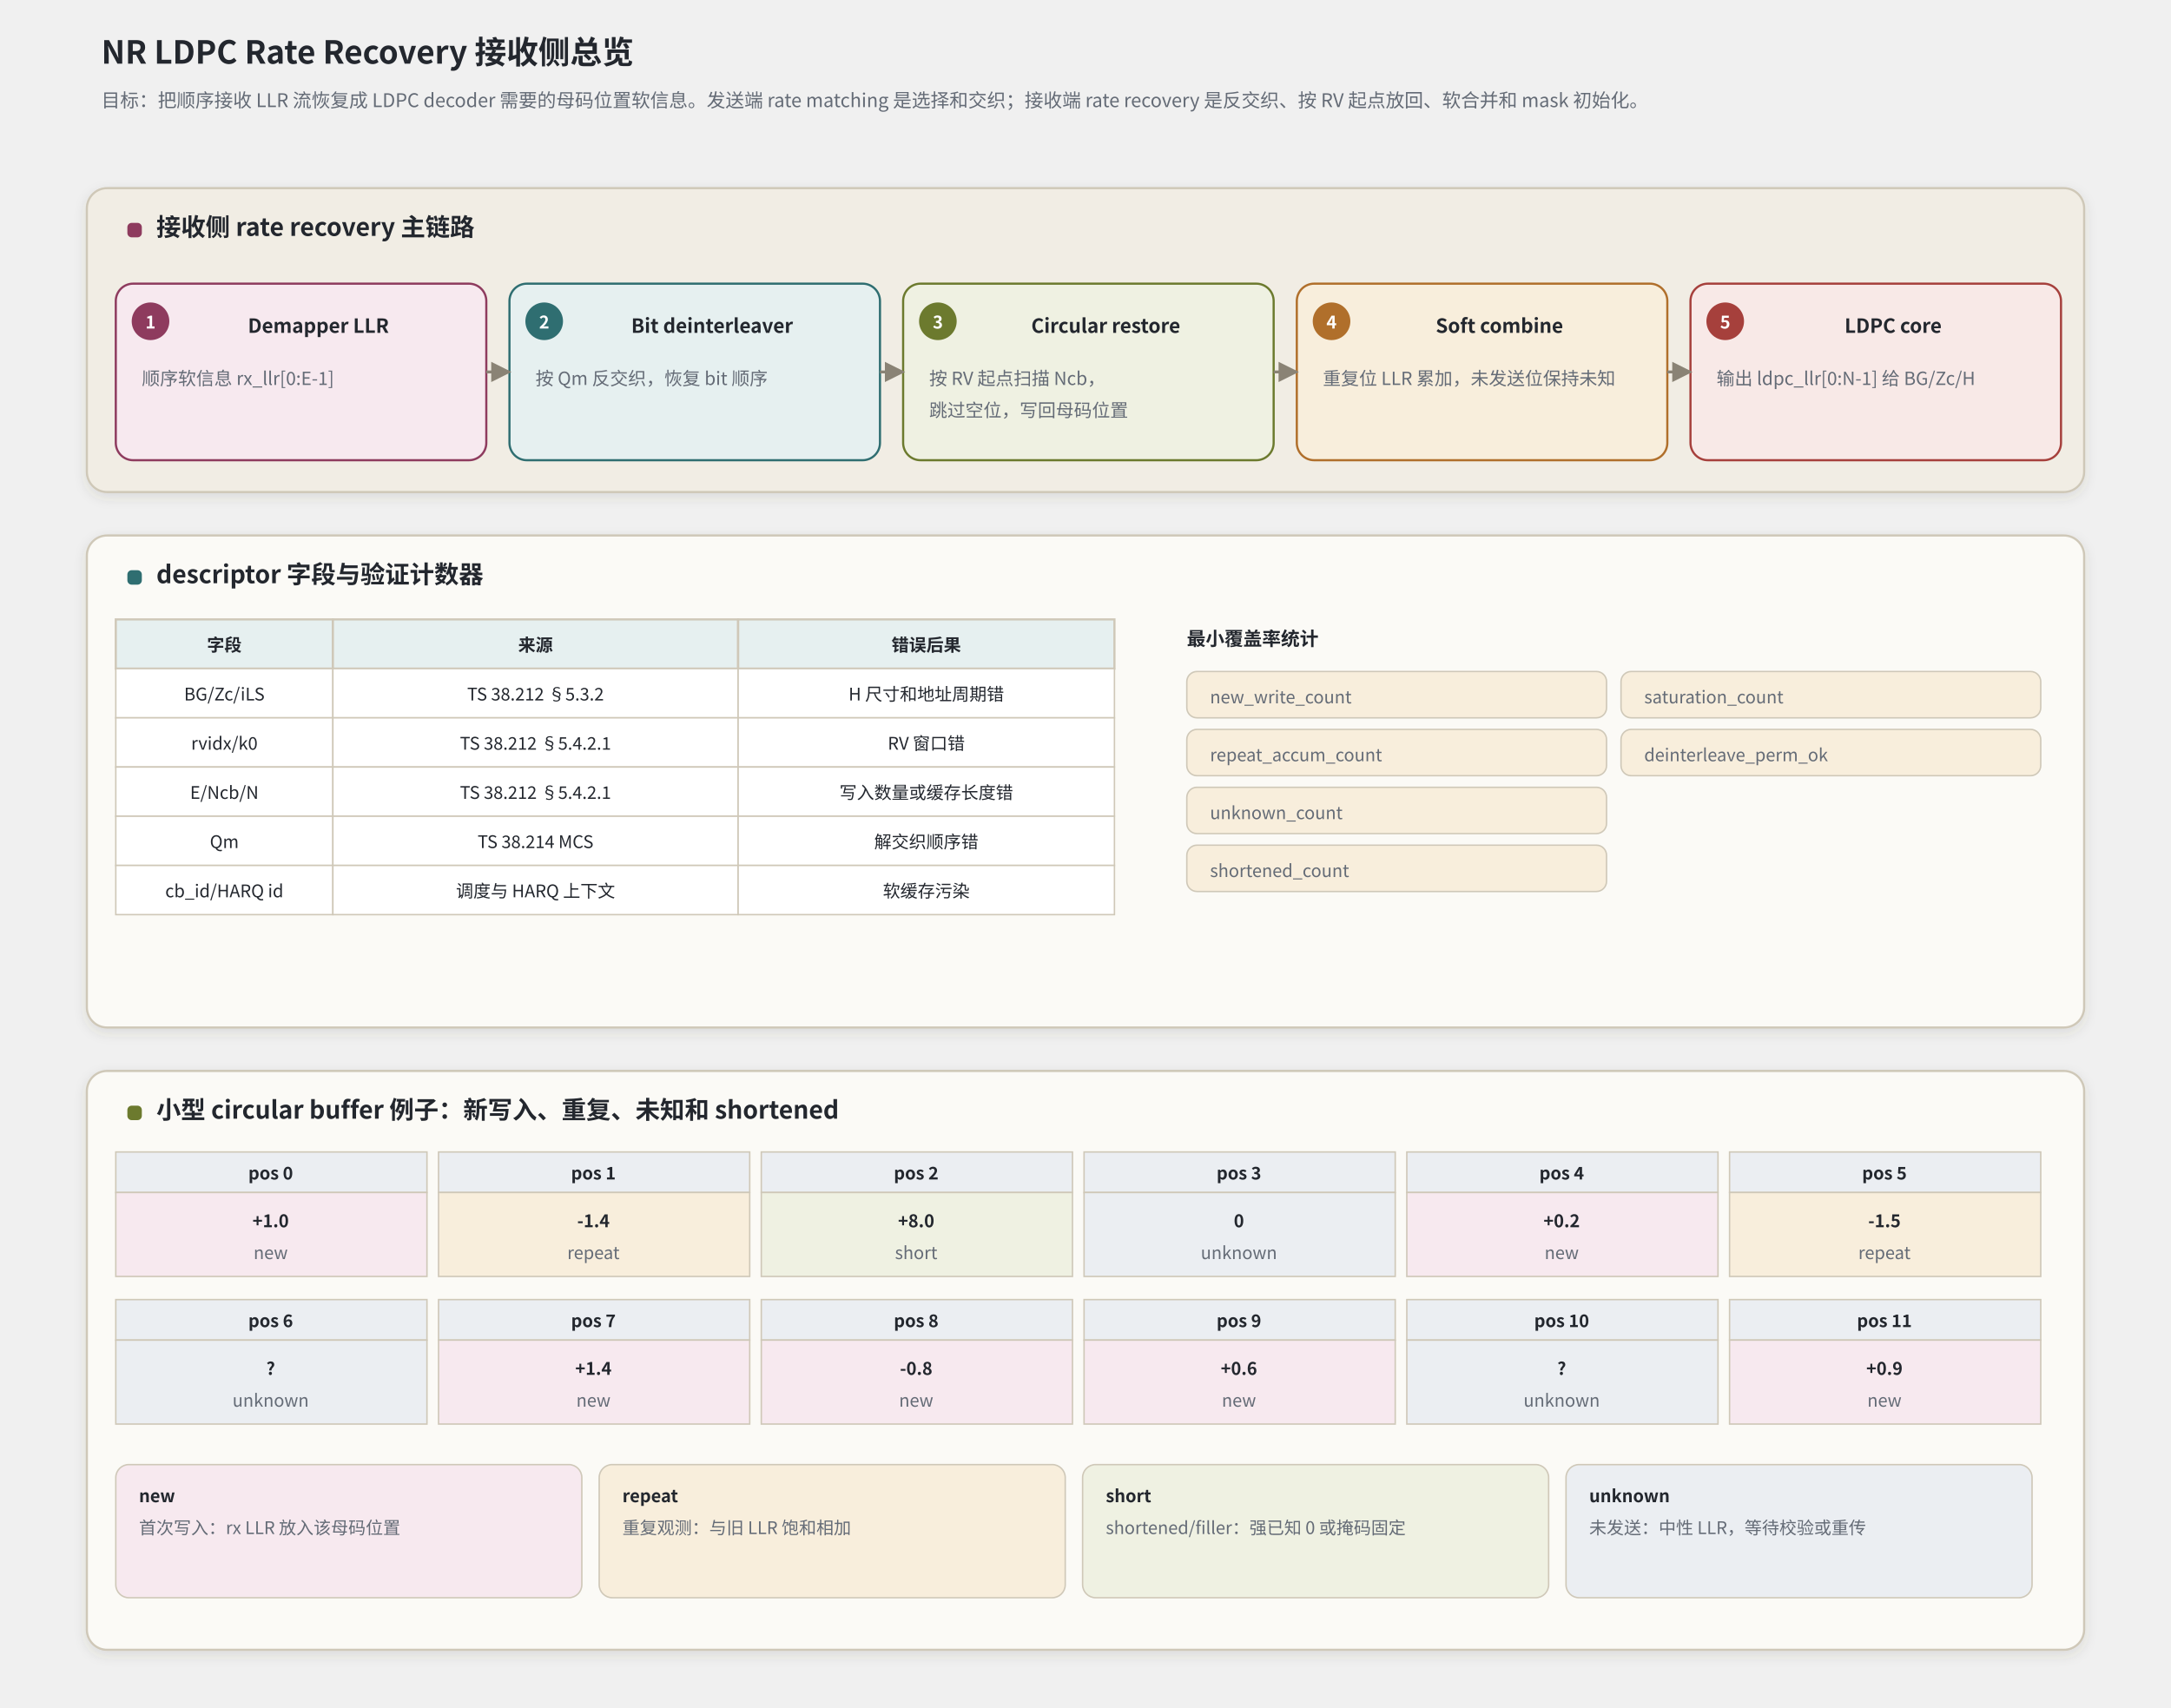
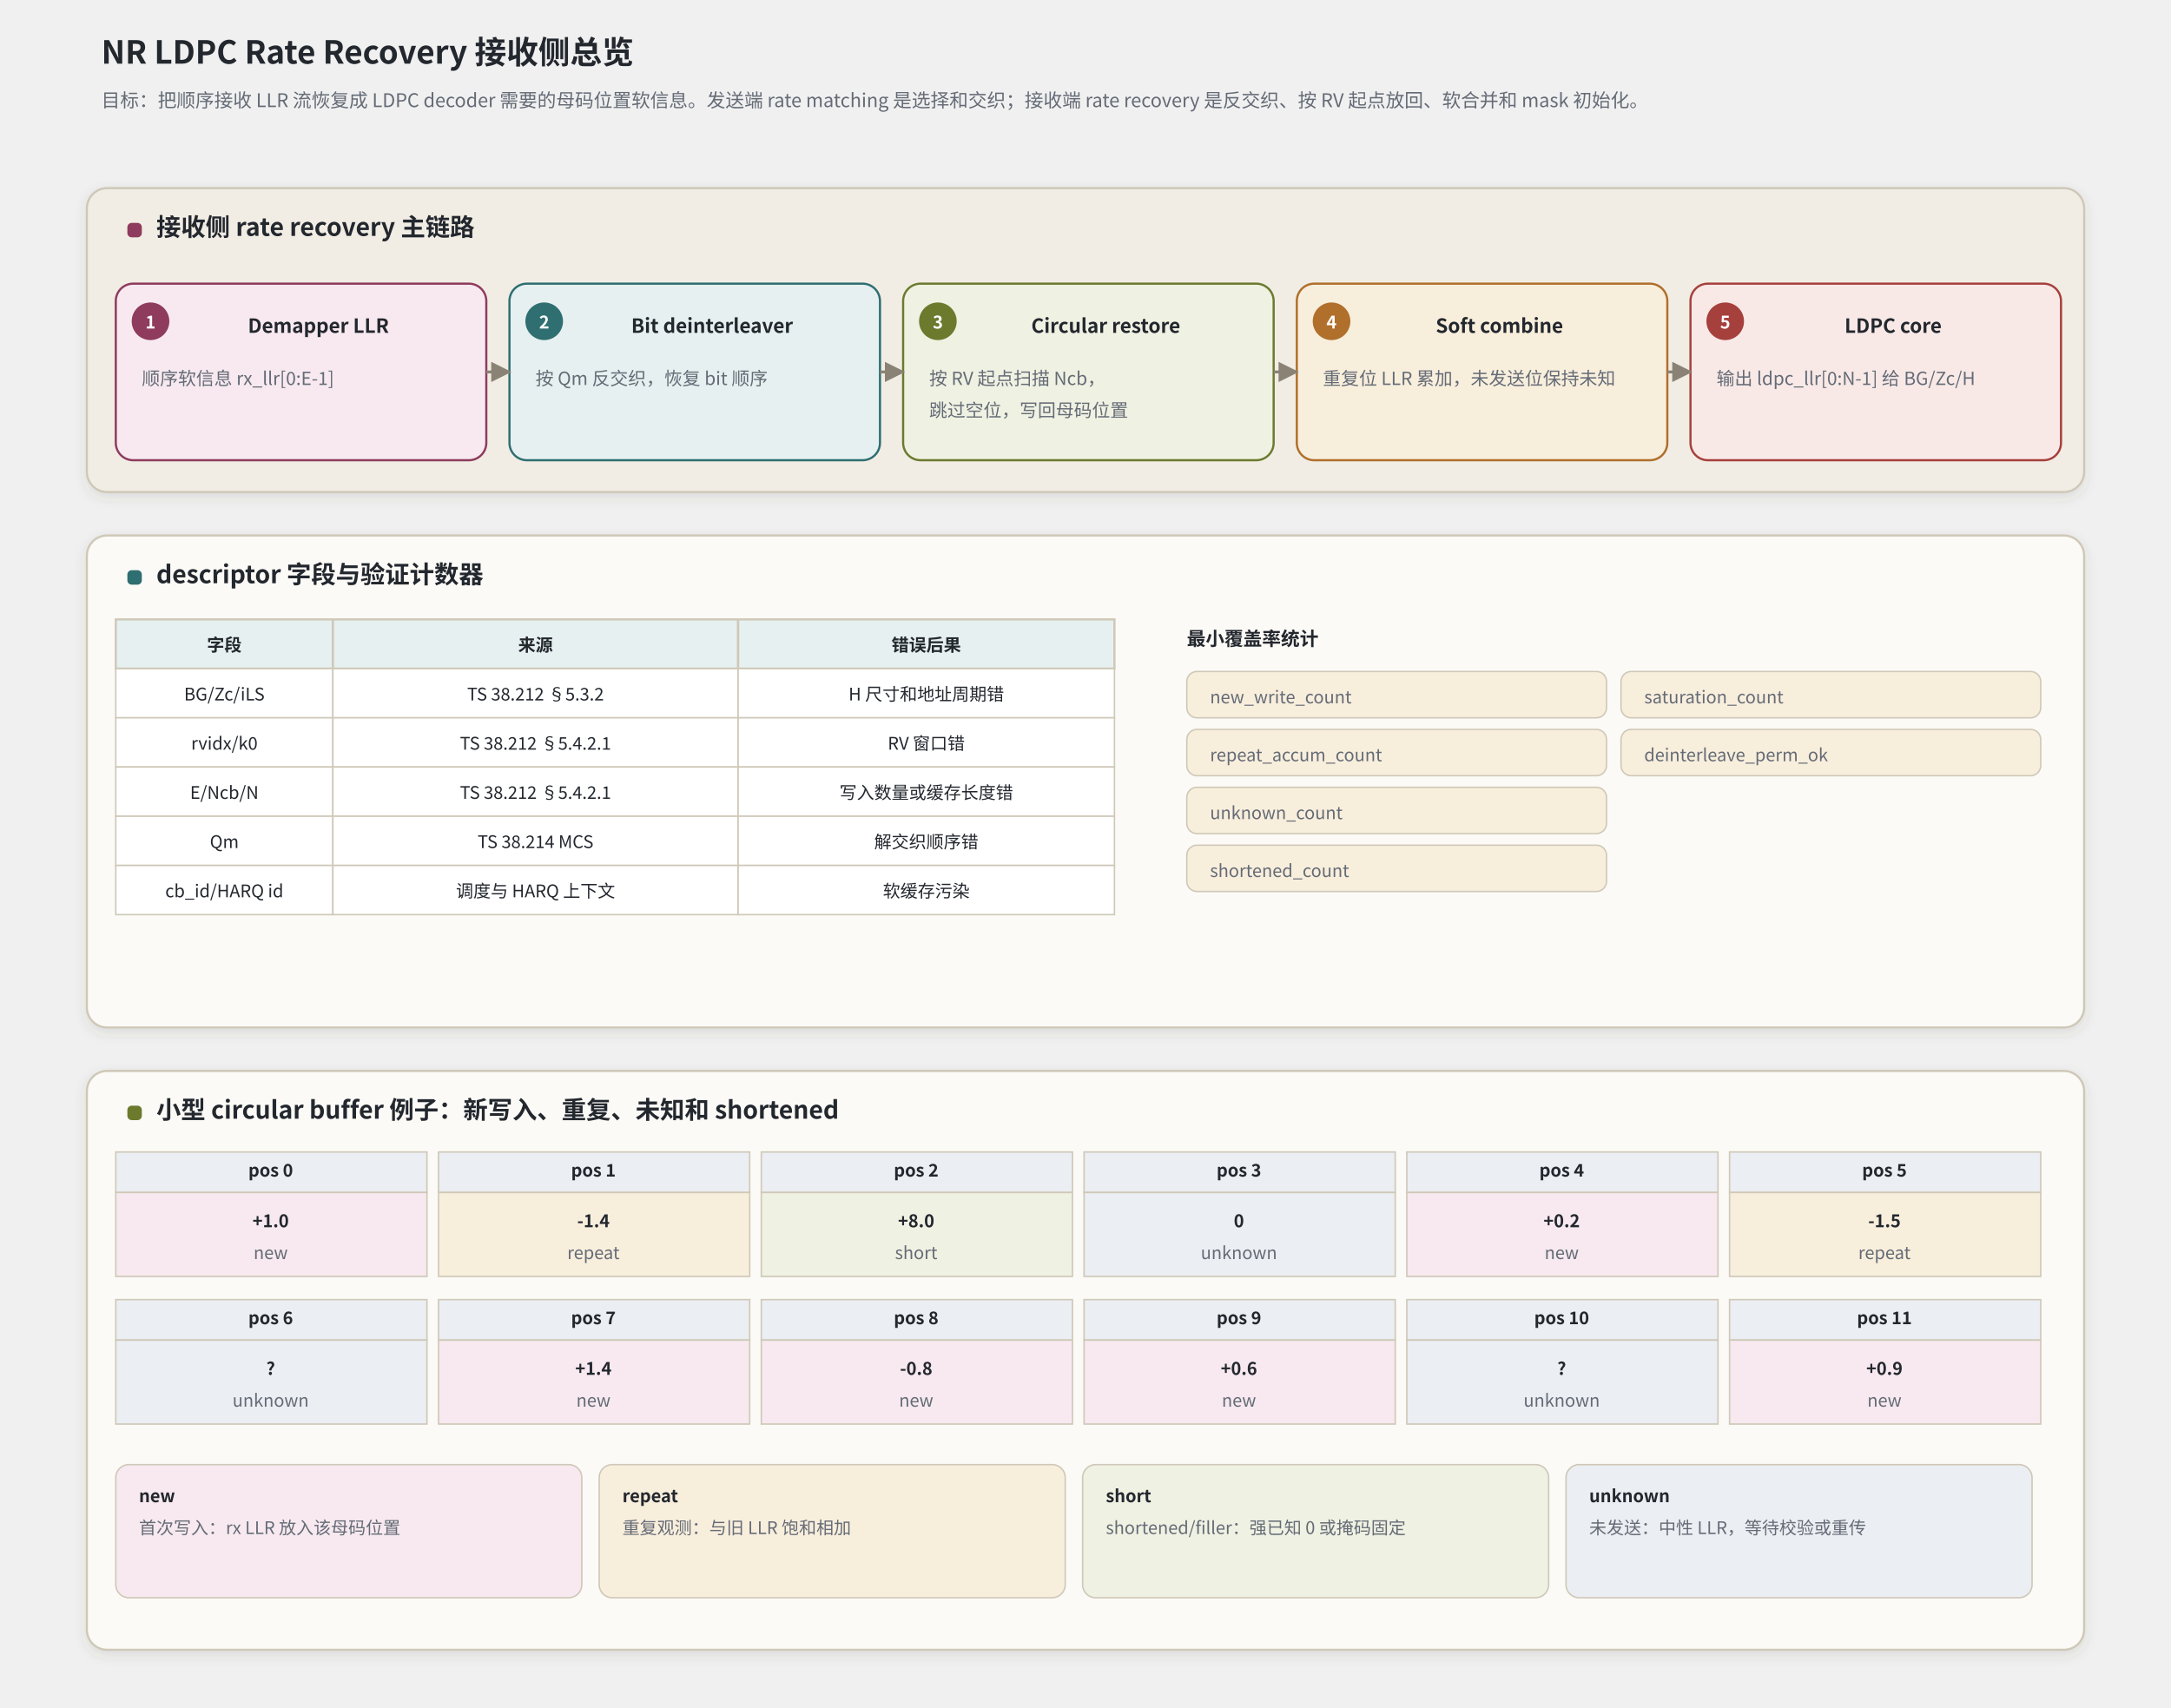
<svg xmlns="http://www.w3.org/2000/svg" width="1500" height="1180" viewBox="0 0 1500 1180" role="img" font-family="'Noto Sans CJK SC','Source Han Sans SC','PingFang SC','Microsoft YaHei',system-ui,sans-serif">
  <defs>
    <filter id="soft" x="-10%" y="-10%" width="125%" height="135%">
      <feDropShadow dx="0" dy="3" stdDeviation="4" flood-color="#4A4438" flood-opacity="0.12" />
    </filter>
    <marker id="arrow" viewBox="0 0 10 10" refX="9" refY="5" markerWidth="7" markerHeight="7" orient="auto-start-reverse">
      <path d="M 0 0 L 10 5 L 0 10 z" fill="#8A8375" />
    </marker>
  </defs>
  <text x="70" y="44" font-size="22" font-weight="700" class="free" fill="#23272E">NR LDPC Rate Recovery 接收侧总览</text>
  <text x="70" y="74" font-size="13" class="free" fill="#646B76">目标：把顺序接收 LLR 流恢复成 LDPC decoder 需要的母码位置软信息。发送端 rate matching 是选择和交织；接收端 rate recovery 是反交织、按 RV 起点放回、软合并和 mask 初始化。</text>
  <g filter="url(#soft)">
    <rect x="60" y="130" width="1380" height="210" rx="14" fill="#F1EDE4" stroke="#CFC8B8" stroke-width="1.5" />
  </g>
  <rect x="88" y="154" width="10" height="10" rx="3" fill="#8E3B5E" />
  <text x="108" y="163" font-size="17" font-weight="700" fill="#23272E">接收侧 rate recovery 主链路</text>
  <g font-size="12.5" fill="#23272E">
    <rect x="80" y="196" width="256" height="122" rx="12" fill="#F7E9EF" stroke="#8E3B5E" stroke-width="1.5" />
    <circle cx="104" cy="222" r="13" fill="#8E3B5E" />
    <text x="104" y="227" text-anchor="middle" font-size="12" font-weight="700" fill="#FFFFFF">1</text>
    <text x="220" y="230" font-size="13.5" font-weight="700" text-anchor="middle">Demapper LLR</text>
    <text x="98" y="266" fill="#646B76">顺序软信息 rx_llr[0:E-1]</text>
    <rect x="352" y="196" width="256" height="122" rx="12" fill="#E6F0F0" stroke="#2F6E71" stroke-width="1.5" />
    <circle cx="376" cy="222" r="13" fill="#2F6E71" />
    <text x="376" y="227" text-anchor="middle" font-size="12" font-weight="700" fill="#FFFFFF">2</text>
    <text x="492" y="230" font-size="13.5" font-weight="700" text-anchor="middle">Bit deinterleaver</text>
    <text x="370" y="266" fill="#646B76">按 Qm 反交织，恢复 bit 顺序</text>
    <rect x="624" y="196" width="256" height="122" rx="12" fill="#EFF1E2" stroke="#6C7A2E" stroke-width="1.5" />
    <circle cx="648" cy="222" r="13" fill="#6C7A2E" />
    <text x="648" y="227" text-anchor="middle" font-size="12" font-weight="700" fill="#FFFFFF">3</text>
    <text x="764" y="230" font-size="13.5" font-weight="700" text-anchor="middle">Circular restore</text>
    <text x="642" y="266" fill="#646B76">按 RV 起点扫描 Ncb，</text>
    <text x="642" y="288" fill="#646B76">跳过空位，写回母码位置</text>
    <rect x="896" y="196" width="256" height="122" rx="12" fill="#F8EEDC" stroke="#B06F2B" stroke-width="1.5" />
    <circle cx="920" cy="222" r="13" fill="#B06F2B" />
    <text x="920" y="227" text-anchor="middle" font-size="12" font-weight="700" fill="#FFFFFF">4</text>
    <text x="1036" y="230" font-size="13.5" font-weight="700" text-anchor="middle">Soft combine</text>
    <text x="914" y="266" fill="#646B76">重复位 LLR 累加，未发送位保持未知</text>
    <rect x="1168" y="196" width="256" height="122" rx="12" fill="#F8E9E7" stroke="#A6403C" stroke-width="1.5" />
    <circle cx="1192" cy="222" r="13" fill="#A6403C" />
    <text x="1192" y="227" text-anchor="middle" font-size="12" font-weight="700" fill="#FFFFFF">5</text>
    <text x="1308" y="230" font-size="13.5" font-weight="700" text-anchor="middle">LDPC core</text>
    <text x="1186" y="266" fill="#646B76">输出 ldpc_llr[0:N-1] 给 BG/Zc/H</text>
  </g>
  <g stroke="#8A8375" stroke-width="2" fill="none">
    <path d="M 336 257 H 352" marker-end="url(#arrow)" />
    <path d="M 608 257 H 624" marker-end="url(#arrow)" />
    <path d="M 880 257 H 896" marker-end="url(#arrow)" />
    <path d="M 1152 257 H 1168" marker-end="url(#arrow)" />
  </g>
  <g filter="url(#soft)">
    <rect x="60" y="370" width="1380" height="340" rx="14" fill="#FBFAF6" stroke="#CFC8B8" stroke-width="1.5" />
  </g>
  <rect x="88" y="394" width="10" height="10" rx="3" fill="#2F6E71" />
  <text x="108" y="403" font-size="17" font-weight="700" fill="#23272E">descriptor 字段与验证计数器</text>
  <g font-size="12" fill="#23272E">
    <rect x="80" y="428" width="150" height="34" fill="#E6F0F0" stroke="#CFC8B8" stroke-width="1.5" />
    <text x="155" y="450" text-anchor="middle" font-weight="700">字段</text>
    <rect x="230" y="428" width="280" height="34" fill="#E6F0F0" stroke="#CFC8B8" stroke-width="1.5" />
    <text x="370" y="450" text-anchor="middle" font-weight="700">来源</text>
    <rect x="510" y="428" width="260" height="34" fill="#E6F0F0" stroke="#CFC8B8" stroke-width="1.5" />
    <text x="640" y="450" text-anchor="middle" font-weight="700">错误后果</text>
    <rect x="80" y="462" width="150" height="34" fill="#FFFFFF" stroke="#CFC8B8" stroke-width="1" />
    <text x="155" y="484" text-anchor="middle">BG/Zc/iLS</text>
    <rect x="230" y="462" width="280" height="34" fill="#FFFFFF" stroke="#CFC8B8" stroke-width="1" />
    <text x="370" y="484" text-anchor="middle">TS 38.212 §5.3.2</text>
    <rect x="510" y="462" width="260" height="34" fill="#FFFFFF" stroke="#CFC8B8" stroke-width="1" />
    <text x="640" y="484" text-anchor="middle">H 尺寸和地址周期错</text>
    <rect x="80" y="496" width="150" height="34" fill="#FFFFFF" stroke="#CFC8B8" stroke-width="1" />
    <text x="155" y="518" text-anchor="middle">rvidx/k0</text>
    <rect x="230" y="496" width="280" height="34" fill="#FFFFFF" stroke="#CFC8B8" stroke-width="1" />
    <text x="370" y="518" text-anchor="middle">TS 38.212 §5.4.2.1</text>
    <rect x="510" y="496" width="260" height="34" fill="#FFFFFF" stroke="#CFC8B8" stroke-width="1" />
    <text x="640" y="518" text-anchor="middle">RV 窗口错</text>
    <rect x="80" y="530" width="150" height="34" fill="#FFFFFF" stroke="#CFC8B8" stroke-width="1" />
    <text x="155" y="552" text-anchor="middle">E/Ncb/N</text>
    <rect x="230" y="530" width="280" height="34" fill="#FFFFFF" stroke="#CFC8B8" stroke-width="1" />
    <text x="370" y="552" text-anchor="middle">TS 38.212 §5.4.2.1</text>
    <rect x="510" y="530" width="260" height="34" fill="#FFFFFF" stroke="#CFC8B8" stroke-width="1" />
    <text x="640" y="552" text-anchor="middle">写入数量或缓存长度错</text>
    <rect x="80" y="564" width="150" height="34" fill="#FFFFFF" stroke="#CFC8B8" stroke-width="1" />
    <text x="155" y="586" text-anchor="middle">Qm</text>
    <rect x="230" y="564" width="280" height="34" fill="#FFFFFF" stroke="#CFC8B8" stroke-width="1" />
    <text x="370" y="586" text-anchor="middle">TS 38.214 MCS</text>
    <rect x="510" y="564" width="260" height="34" fill="#FFFFFF" stroke="#CFC8B8" stroke-width="1" />
    <text x="640" y="586" text-anchor="middle">解交织顺序错</text>
    <rect x="80" y="598" width="150" height="34" fill="#FFFFFF" stroke="#CFC8B8" stroke-width="1" />
    <text x="155" y="620" text-anchor="middle">cb_id/HARQ id</text>
    <rect x="230" y="598" width="280" height="34" fill="#FFFFFF" stroke="#CFC8B8" stroke-width="1" />
    <text x="370" y="620" text-anchor="middle">调度与 HARQ 上下文</text>
    <rect x="510" y="598" width="260" height="34" fill="#FFFFFF" stroke="#CFC8B8" stroke-width="1" />
    <text x="640" y="620" text-anchor="middle">软缓存污染</text>
  </g>
  <text x="820" y="446" font-size="13" font-weight="700" fill="#23272E">最小覆盖率统计</text>
  <g font-size="12" fill="#646B76">
    <rect x="820" y="464" width="290" height="32" rx="7" fill="#F8EEDC" stroke="#CFC8B8" stroke-width="1" />
    <text x="836" y="486">new_write_count</text>
    <rect x="820" y="504" width="290" height="32" rx="7" fill="#F8EEDC" stroke="#CFC8B8" stroke-width="1" />
    <text x="836" y="526">repeat_accum_count</text>
    <rect x="820" y="544" width="290" height="32" rx="7" fill="#F8EEDC" stroke="#CFC8B8" stroke-width="1" />
    <text x="836" y="566">unknown_count</text>
    <rect x="820" y="584" width="290" height="32" rx="7" fill="#F8EEDC" stroke="#CFC8B8" stroke-width="1" />
    <text x="836" y="606">shortened_count</text>
    <rect x="1120" y="464" width="290" height="32" rx="7" fill="#F8EEDC" stroke="#CFC8B8" stroke-width="1" />
    <text x="1136" y="486">saturation_count</text>
    <rect x="1120" y="504" width="290" height="32" rx="7" fill="#F8EEDC" stroke="#CFC8B8" stroke-width="1" />
    <text x="1136" y="526">deinterleave_perm_ok</text>
  </g>
  <g filter="url(#soft)">
    <rect x="60" y="740" width="1380" height="400" rx="14" fill="#FBFAF6" stroke="#CFC8B8" stroke-width="1.5" />
  </g>
  <rect x="88" y="764" width="10" height="10" rx="3" fill="#6C7A2E" />
  <text x="108" y="773" font-size="17" font-weight="700" fill="#23272E">小型 circular buffer 例子：新写入、重复、未知和 shortened</text>
  <g font-size="12" fill="#23272E">
    <rect x="80" y="796" width="215" height="28" fill="#EBEEF2" stroke="#CFC8B8" stroke-width="1" />
-     <text x="187" y="815" text-anchor="middle" font-weight="700">pos 0</text>
+     <text x="187" y="813" text-anchor="middle" font-weight="700">pos 0</text>
    <rect x="303" y="796" width="215" height="28" fill="#EBEEF2" stroke="#CFC8B8" stroke-width="1" />
-     <text x="410" y="815" text-anchor="middle" font-weight="700">pos 1</text>
+     <text x="410" y="813" text-anchor="middle" font-weight="700">pos 1</text>
    <rect x="526" y="796" width="215" height="28" fill="#EBEEF2" stroke="#CFC8B8" stroke-width="1" />
-     <text x="633" y="815" text-anchor="middle" font-weight="700">pos 2</text>
+     <text x="633" y="813" text-anchor="middle" font-weight="700">pos 2</text>
    <rect x="749" y="796" width="215" height="28" fill="#EBEEF2" stroke="#CFC8B8" stroke-width="1" />
-     <text x="856" y="815" text-anchor="middle" font-weight="700">pos 3</text>
+     <text x="856" y="813" text-anchor="middle" font-weight="700">pos 3</text>
    <rect x="972" y="796" width="215" height="28" fill="#EBEEF2" stroke="#CFC8B8" stroke-width="1" />
-     <text x="1079" y="815" text-anchor="middle" font-weight="700">pos 4</text>
+     <text x="1079" y="813" text-anchor="middle" font-weight="700">pos 4</text>
    <rect x="1195" y="796" width="215" height="28" fill="#EBEEF2" stroke="#CFC8B8" stroke-width="1" />
-     <text x="1302" y="815" text-anchor="middle" font-weight="700">pos 5</text>
+     <text x="1302" y="813" text-anchor="middle" font-weight="700">pos 5</text>
    <rect x="80" y="824" width="215" height="58" fill="#F7E9EF" stroke="#CFC8B8" stroke-width="1" />
    <text x="187" y="848" text-anchor="middle" font-weight="700">+1.0</text>
    <text x="187" y="870" text-anchor="middle" fill="#646B76">new</text>
    <rect x="303" y="824" width="215" height="58" fill="#F8EEDC" stroke="#CFC8B8" stroke-width="1" />
    <text x="410" y="848" text-anchor="middle" font-weight="700">-1.4</text>
    <text x="410" y="870" text-anchor="middle" fill="#646B76">repeat</text>
    <rect x="526" y="824" width="215" height="58" fill="#EFF1E2" stroke="#CFC8B8" stroke-width="1" />
    <text x="633" y="848" text-anchor="middle" font-weight="700">+8.0</text>
    <text x="633" y="870" text-anchor="middle" fill="#646B76">short</text>
    <rect x="749" y="824" width="215" height="58" fill="#EBEEF2" stroke="#CFC8B8" stroke-width="1" />
    <text x="856" y="848" text-anchor="middle" font-weight="700">0</text>
    <text x="856" y="870" text-anchor="middle" fill="#646B76">unknown</text>
    <rect x="972" y="824" width="215" height="58" fill="#F7E9EF" stroke="#CFC8B8" stroke-width="1" />
    <text x="1079" y="848" text-anchor="middle" font-weight="700">+0.2</text>
    <text x="1079" y="870" text-anchor="middle" fill="#646B76">new</text>
    <rect x="1195" y="824" width="215" height="58" fill="#F8EEDC" stroke="#CFC8B8" stroke-width="1" />
    <text x="1302" y="848" text-anchor="middle" font-weight="700">-1.5</text>
    <text x="1302" y="870" text-anchor="middle" fill="#646B76">repeat</text>
    <rect x="80" y="898" width="215" height="28" fill="#EBEEF2" stroke="#CFC8B8" stroke-width="1" />
-     <text x="187" y="917" text-anchor="middle" font-weight="700">pos 6</text>
+     <text x="187" y="915" text-anchor="middle" font-weight="700">pos 6</text>
    <rect x="303" y="898" width="215" height="28" fill="#EBEEF2" stroke="#CFC8B8" stroke-width="1" />
-     <text x="410" y="917" text-anchor="middle" font-weight="700">pos 7</text>
+     <text x="410" y="915" text-anchor="middle" font-weight="700">pos 7</text>
    <rect x="526" y="898" width="215" height="28" fill="#EBEEF2" stroke="#CFC8B8" stroke-width="1" />
-     <text x="633" y="917" text-anchor="middle" font-weight="700">pos 8</text>
+     <text x="633" y="915" text-anchor="middle" font-weight="700">pos 8</text>
    <rect x="749" y="898" width="215" height="28" fill="#EBEEF2" stroke="#CFC8B8" stroke-width="1" />
-     <text x="856" y="917" text-anchor="middle" font-weight="700">pos 9</text>
+     <text x="856" y="915" text-anchor="middle" font-weight="700">pos 9</text>
    <rect x="972" y="898" width="215" height="28" fill="#EBEEF2" stroke="#CFC8B8" stroke-width="1" />
-     <text x="1079" y="917" text-anchor="middle" font-weight="700">pos 10</text>
+     <text x="1079" y="915" text-anchor="middle" font-weight="700">pos 10</text>
    <rect x="1195" y="898" width="215" height="28" fill="#EBEEF2" stroke="#CFC8B8" stroke-width="1" />
-     <text x="1302" y="917" text-anchor="middle" font-weight="700">pos 11</text>
+     <text x="1302" y="915" text-anchor="middle" font-weight="700">pos 11</text>
    <rect x="80" y="926" width="215" height="58" fill="#EBEEF2" stroke="#CFC8B8" stroke-width="1" />
    <text x="187" y="950" text-anchor="middle" font-weight="700">?</text>
    <text x="187" y="972" text-anchor="middle" fill="#646B76">unknown</text>
    <rect x="303" y="926" width="215" height="58" fill="#F7E9EF" stroke="#CFC8B8" stroke-width="1" />
    <text x="410" y="950" text-anchor="middle" font-weight="700">+1.4</text>
    <text x="410" y="972" text-anchor="middle" fill="#646B76">new</text>
    <rect x="526" y="926" width="215" height="58" fill="#F7E9EF" stroke="#CFC8B8" stroke-width="1" />
    <text x="633" y="950" text-anchor="middle" font-weight="700">-0.8</text>
    <text x="633" y="972" text-anchor="middle" fill="#646B76">new</text>
    <rect x="749" y="926" width="215" height="58" fill="#F7E9EF" stroke="#CFC8B8" stroke-width="1" />
    <text x="856" y="950" text-anchor="middle" font-weight="700">+0.6</text>
    <text x="856" y="972" text-anchor="middle" fill="#646B76">new</text>
    <rect x="972" y="926" width="215" height="58" fill="#EBEEF2" stroke="#CFC8B8" stroke-width="1" />
    <text x="1079" y="950" text-anchor="middle" font-weight="700">?</text>
    <text x="1079" y="972" text-anchor="middle" fill="#646B76">unknown</text>
    <rect x="1195" y="926" width="215" height="58" fill="#F7E9EF" stroke="#CFC8B8" stroke-width="1" />
    <text x="1302" y="950" text-anchor="middle" font-weight="700">+0.9</text>
    <text x="1302" y="972" text-anchor="middle" fill="#646B76">new</text>
  </g>
  <g font-size="12" fill="#23272E">
    <rect x="80" y="1012" width="322" height="92" rx="9" fill="#F7E9EF" stroke="#CFC8B8" stroke-width="1" />
    <text x="96" y="1038" font-weight="700">new</text>
    <text x="96" y="1060" fill="#646B76">首次写入：rx LLR 放入该母码位置</text>
    <rect x="414" y="1012" width="322" height="92" rx="9" fill="#F8EEDC" stroke="#CFC8B8" stroke-width="1" />
    <text x="430" y="1038" font-weight="700">repeat</text>
    <text x="430" y="1060" fill="#646B76">重复观测：与旧 LLR 饱和相加</text>
    <rect x="748" y="1012" width="322" height="92" rx="9" fill="#EFF1E2" stroke="#CFC8B8" stroke-width="1" />
    <text x="764" y="1038" font-weight="700">short</text>
    <text x="764" y="1060" fill="#646B76">shortened/filler：强已知 0 或掩码固定</text>
    <rect x="1082" y="1012" width="322" height="92" rx="9" fill="#EBEEF2" stroke="#CFC8B8" stroke-width="1" />
    <text x="1098" y="1038" font-weight="700">unknown</text>
    <text x="1098" y="1060" fill="#646B76">未发送：中性 LLR，等待校验或重传</text>
  </g>
</svg>
